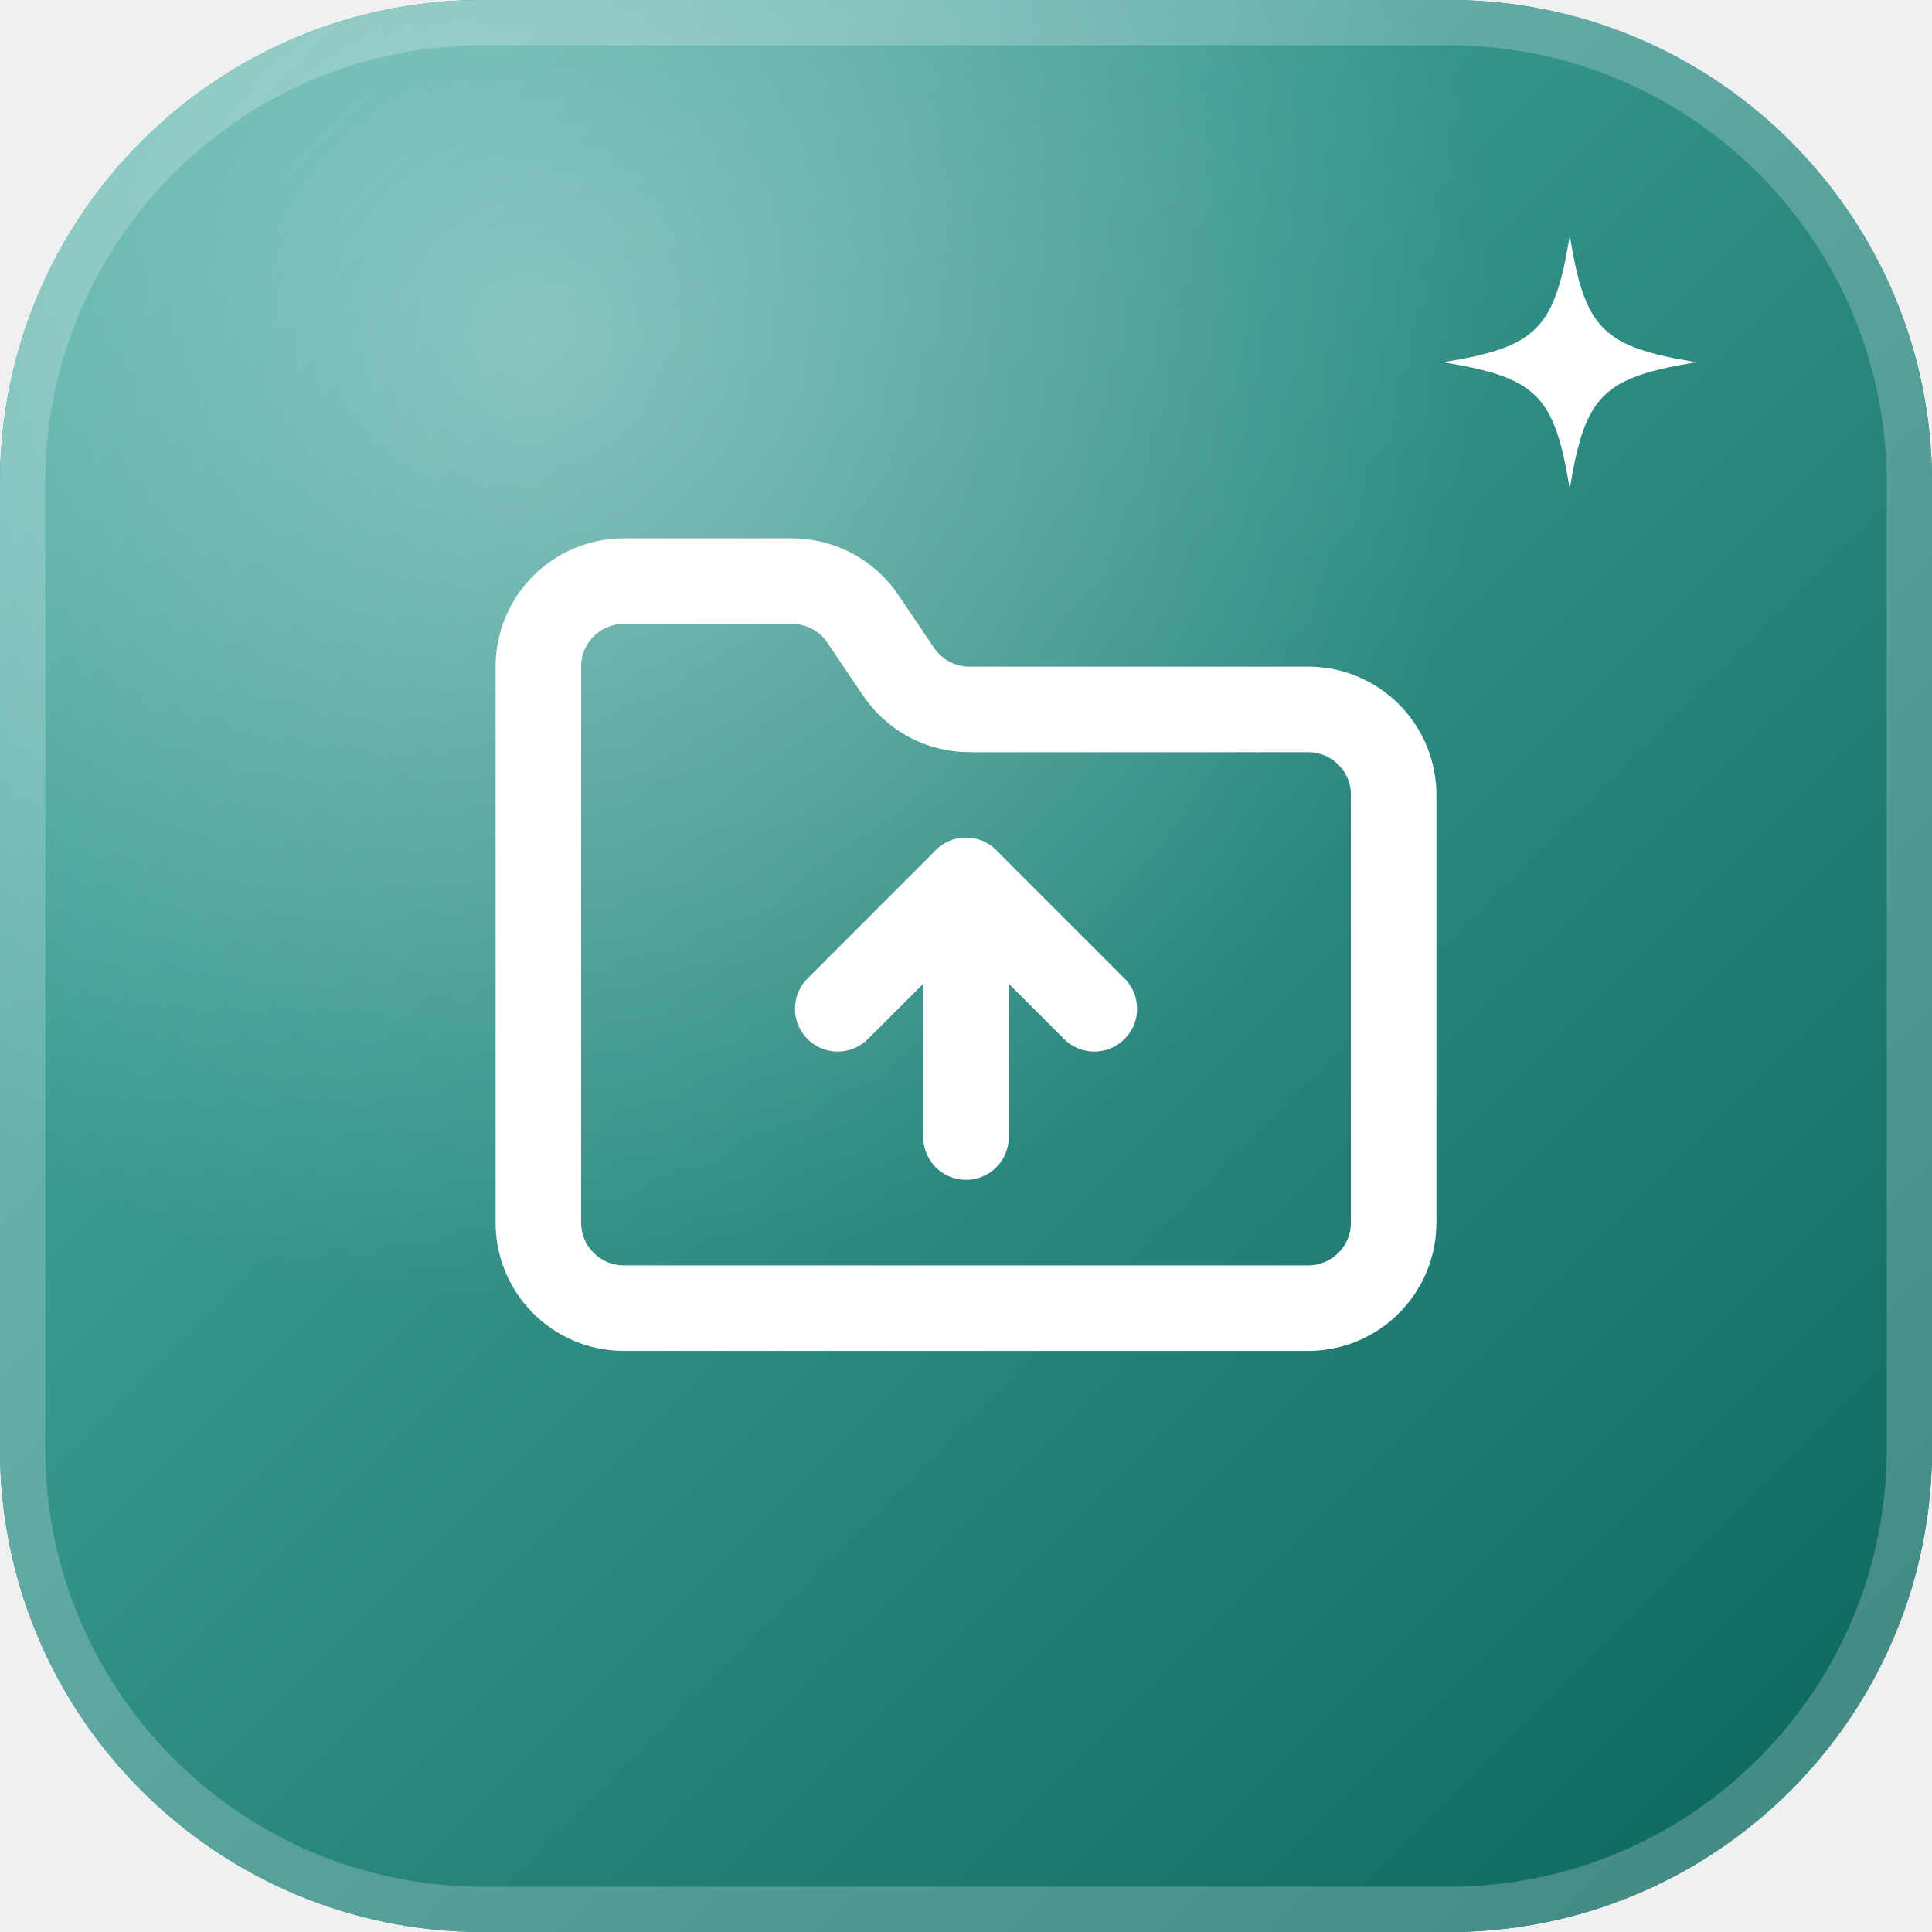
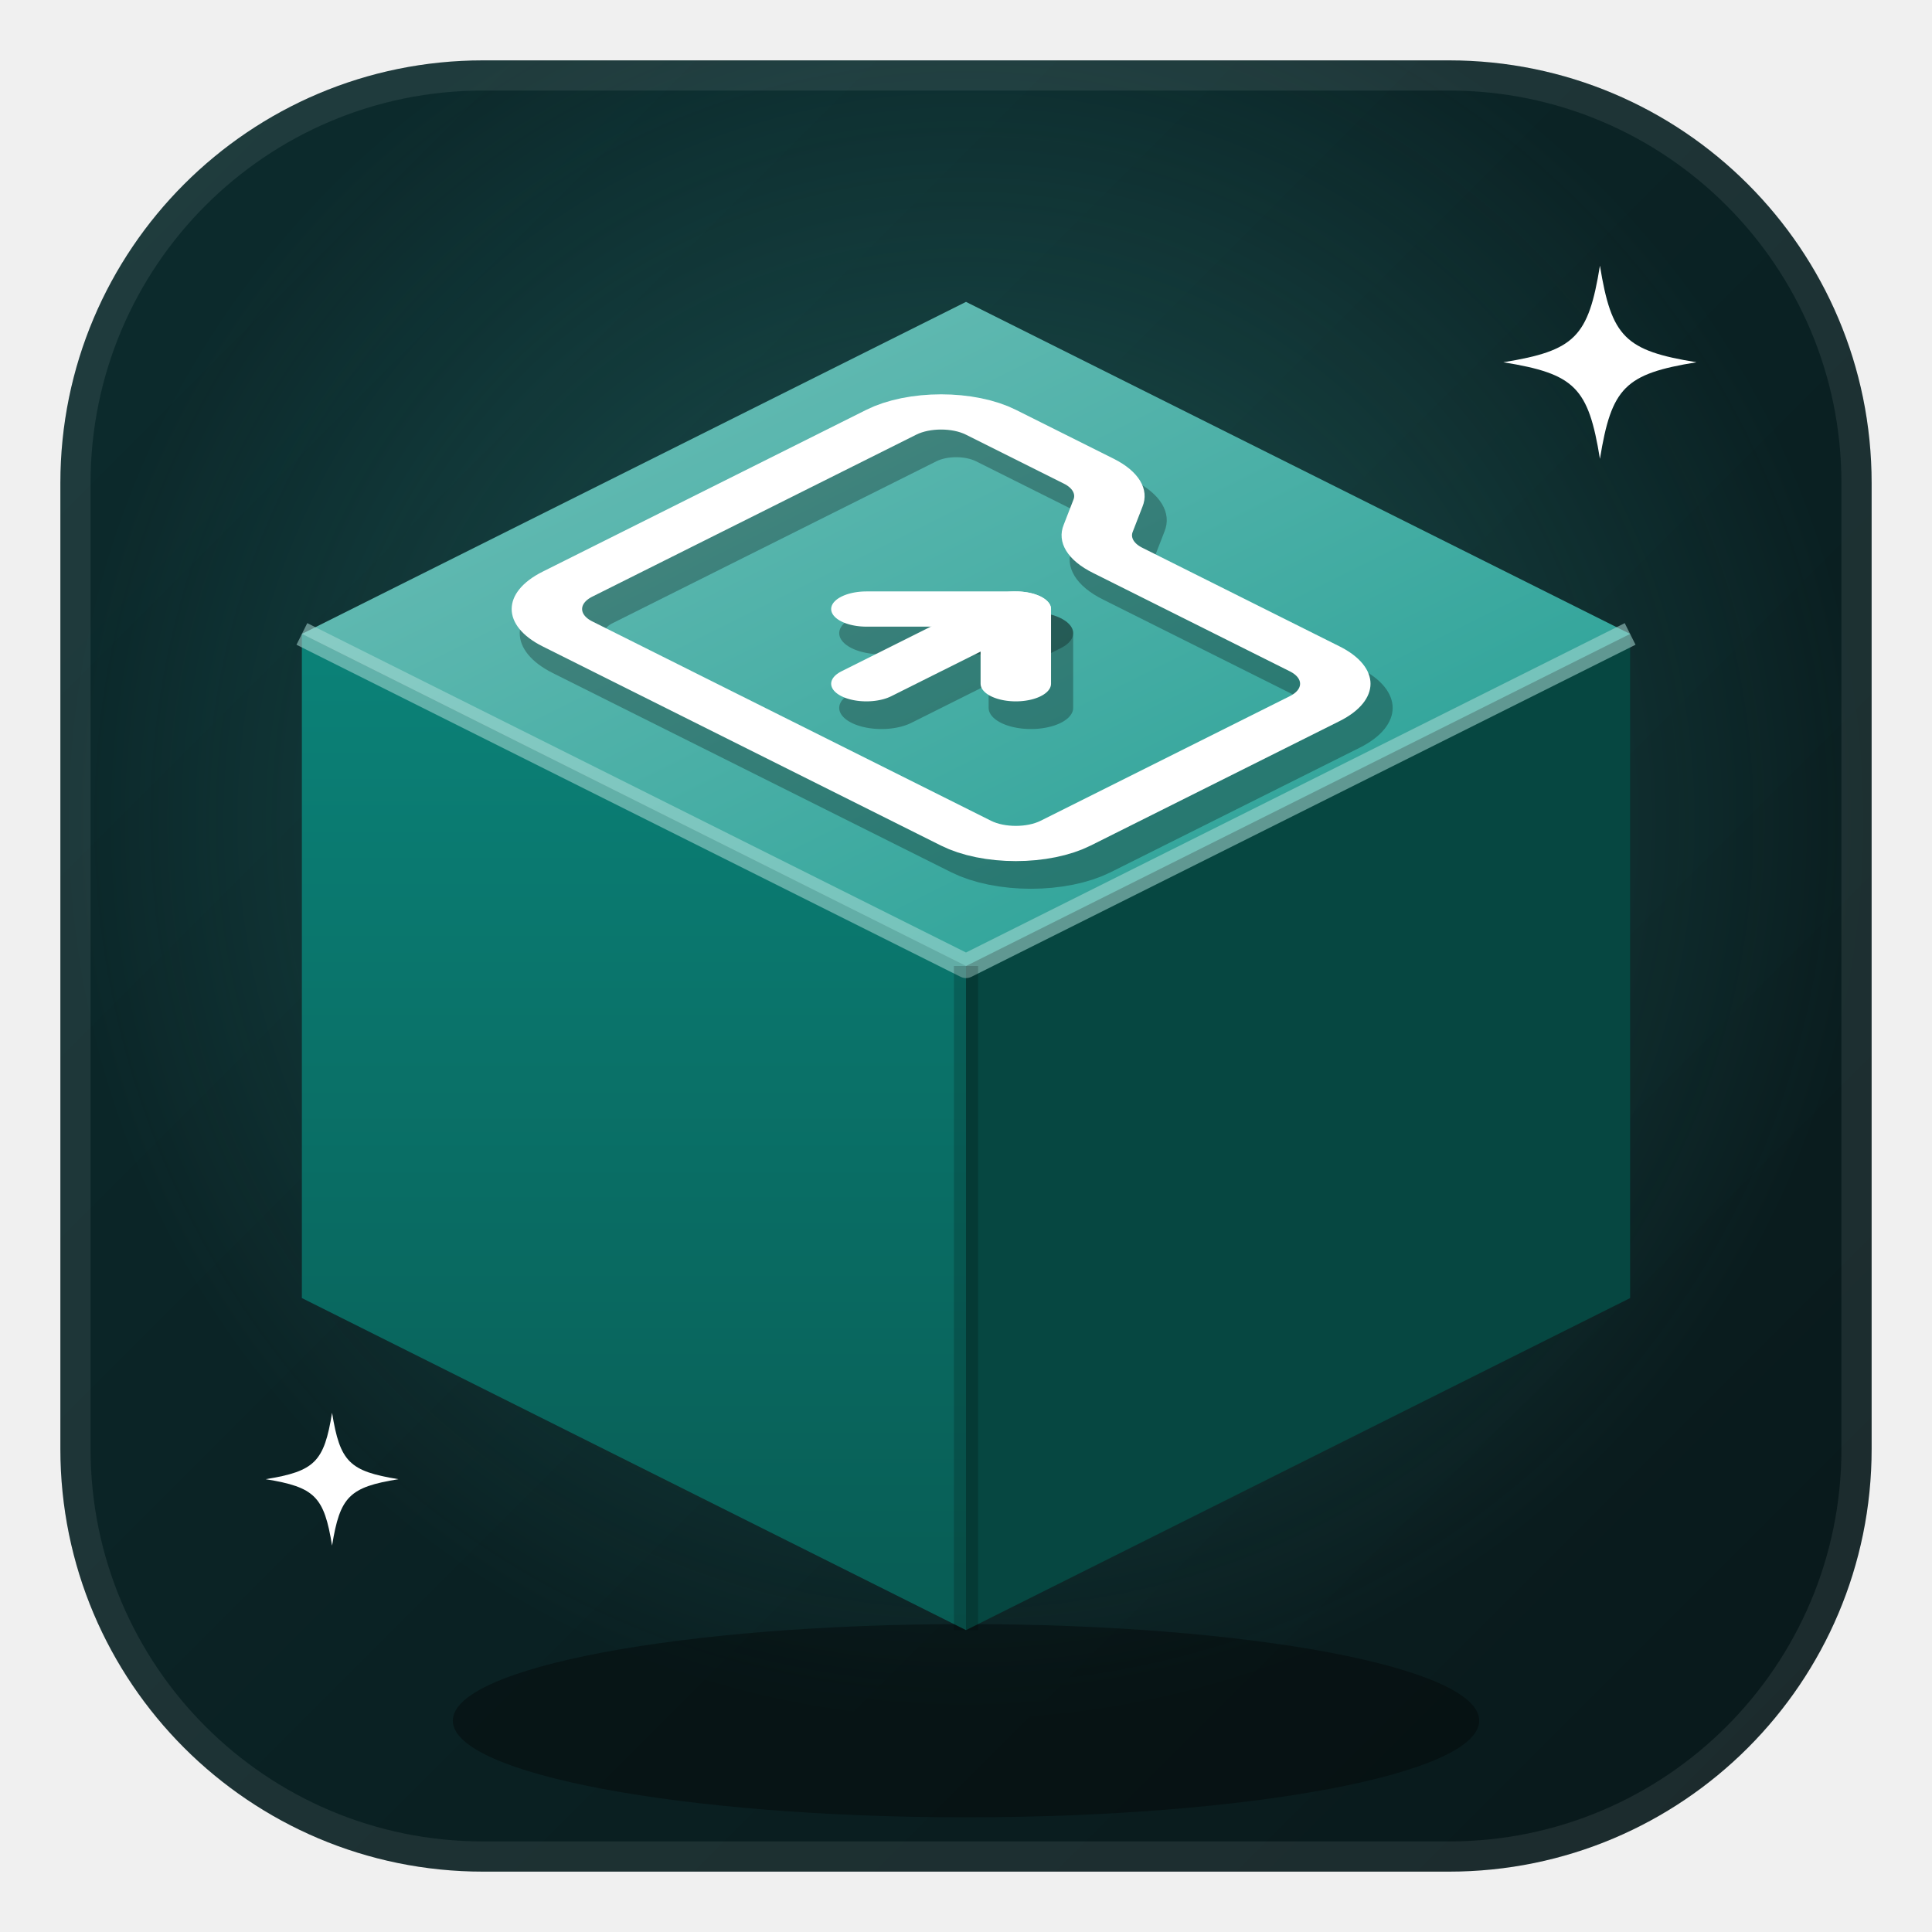
<svg xmlns="http://www.w3.org/2000/svg" viewBox="0 0 64 64" role="img" aria-hidden="true">
  <defs>
-     <linearGradient id="t" x1="0" y1="0" x2="1" y2="1">
-       <stop offset="0" stop-color="#51b2a9" />
-       <stop offset="1" stop-color="#09655c" />
+     <linearGradient id="bg" x1="0" y1="0" x2="1" y2="1">
+       <stop offset="0" stop-color="#0c2c2e" />
+       <stop offset="1" stop-color="#09181a" />
    </linearGradient>
-     <radialGradient id="h" cx=".28" cy=".18" r=".9">
-       <stop offset="0" stop-color="#ffffff" stop-opacity=".38" />
-       <stop offset=".55" stop-color="#ffffff" stop-opacity="0" />
+     <radialGradient id="halo" cx=".5" cy=".42" r=".5">
+       <stop offset="0" stop-color="#3da9a0" stop-opacity=".38" />
+       <stop offset="1" stop-color="#3da9a0" stop-opacity="0" />
    </radialGradient>
+     <linearGradient id="it" x1="0" y1="0" x2="1" y2="1">
+       <stop offset="0" stop-color="#73c1ba" />
+       <stop offset="1" stop-color="#209d92" />
+     </linearGradient>
+     <linearGradient id="il" x1="0" y1="0" x2="0" y2="1">
+       <stop offset="0" stop-color="#0b8278" />
+       <stop offset="1" stop-color="#085c54" />
+     </linearGradient>
+     <linearGradient id="ish" x1="0" y1="0" x2="1" y2="0">
+       <stop offset="0" stop-color="#fff" stop-opacity="0" />
+       <stop offset=".5" stop-color="#fff" stop-opacity=".55" />
+       <stop offset="1" stop-color="#fff" stop-opacity="0" />
+     </linearGradient>
+     <clipPath id="ic">
+       <path d="M32 10 L54 21 L32 32 L10 21 Z" />
+     </clipPath>
  </defs>
-   <style>.g,.o,.w,.s{transform-box:fill-box;transform-origin:50% 50%}@keyframes m{0%,100%{transform:translateY(0)}50%{transform:translateY(-1.6px)}}.g{animation:m 3.2s ease-in-out infinite}@keyframes s{0%,100%{opacity:.35;transform:scale(.55) rotate(0)}50%{opacity:1;transform:scale(1) rotate(45deg)}}.s{animation:s 3s ease-in-out infinite}@media (prefers-reduced-motion:reduce){.g,.o,.w,.s,.g path,.g polyline{animation:none!important}}</style>
-   <rect width="64" height="64" rx="16" fill="#0d9488" />
-   <rect width="64" height="64" rx="16" fill="url(#t)" />
-   <rect width="64" height="64" rx="16" fill="url(#h)" />
-   <rect x=".75" y=".75" width="62.5" height="62.5" rx="15.25" fill="none" stroke="#ffffff" stroke-opacity=".22" stroke-width="1.5" />
-   <g transform="translate(15 15) scale(1.4167)">
-     <g class="g" fill="none" stroke="#ffffff" stroke-width="2" stroke-linecap="round" stroke-linejoin="round">
+   <style>.ibob,.ishadow{transform-box:fill-box;transform-origin:50% 50%}@keyframes ib{0%,100%{transform:translateY(0)}50%{transform:translateY(-2.2px)}}@keyframes isd{0%,100%{transform:scaleX(1);opacity:.35}50%{transform:scaleX(.86);opacity:.22}}@keyframes is{0%,55%{transform:translateX(0)}100%{transform:translateX(78px)}}@keyframes ig{0%,100%{opacity:.9}50%{opacity:1}}.ibob{animation:ib 4.2s ease-in-out infinite}.ishadow{animation:isd 4.2s ease-in-out infinite}.ishine{animation:is 5.5s ease-in-out infinite}.iglow{animation:ig 4.2s ease-in-out infinite}.sp{transform-box:fill-box;transform-origin:50% 50%;animation:tw 3.2s ease-in-out infinite}@keyframes tw{0%,100%{opacity:.15;transform:scale(.4) rotate(0)}50%{opacity:.95;transform:scale(1) rotate(45deg)}}@media (prefers-reduced-motion:reduce){*{animation:none!important}}</style>
+   <rect x="2" y="2" width="60" height="60" rx="14" fill="url(#bg)" />
+   <rect x="2" y="2" width="60" height="60" rx="14" fill="url(#halo)" />
+   <rect x="2.5" y="2.5" width="59" height="59" rx="13.5" fill="none" stroke="#fff" stroke-opacity=".08" />
+   <g class="ibob">
+     <ellipse cx="32" cy="57" rx="17" ry="3.2" fill="#000" opacity=".35" class="ishadow" />
+     <path d="M10 21 L32 32 V54 L10 43 Z" fill="url(#il)" />
+     <path d="M54 21 L32 32 V54 L54 43 Z" fill="#064741" />
+     <path d="M32 10 L54 21 L32 32 L10 21 Z" fill="url(#it)" />
+     <path d="M10 21 L32 32 L54 21" fill="none" stroke="#aadad5" stroke-opacity=".55" stroke-width=".8" stroke-linejoin="round" />
+     <path d="M32 32 V54" stroke="#000" stroke-opacity=".18" stroke-width=".8" />
+     <g clip-path="url(#ic)">
+       <rect class="ishine" x="-14" y="6" width="14" height="30" fill="url(#ish)" transform="skewX(-25)" />
+     </g>
+     <g transform="translate(.5 .8)">
+       <g transform="matrix(0.825 0.4125 -0.825 0.4125 32 11.100)" fill="none" stroke="#000" stroke-opacity=".28" stroke-width="2.4" stroke-linecap="round" stroke-linejoin="round">
+         <path d="M20 20a2 2 0 0 0 2-2V8a2 2 0 0 0-2-2h-7.9a2 2 0 0 1-1.69-.9L9.6 3.9A2 2 0 0 0 7.93 3H4a2 2 0 0 0-2 2v13a2 2 0 0 0 2 2Z" />
+         <path d="M12 10v6" />
+         <path d="m9 13 3-3 3 3" />
+       </g>
+     </g>
+     <g class="iglow" transform="matrix(0.825 0.4125 -0.825 0.4125 32 11.100)" fill="none" stroke="#fff" stroke-width="2" stroke-linecap="round" stroke-linejoin="round">
      <path d="M20 20a2 2 0 0 0 2-2V8a2 2 0 0 0-2-2h-7.9a2 2 0 0 1-1.69-.9L9.6 3.9A2 2 0 0 0 7.93 3H4a2 2 0 0 0-2 2v13a2 2 0 0 0 2 2Z" />
      <path d="M12 10v6" />
      <path d="m9 13 3-3 3 3" />
    </g>
  </g>
-   <g transform="translate(52 12) scale(.42)">
-     <path class="s" d="M0 -10 C1.2 -2.6 2.6 -1.2 10 0 C2.6 1.2 1.2 2.6 0 10 C-1.2 2.6 -2.6 1.2 -10 0 C-2.6 -1.2 -1.2 -2.6 0 -10Z" fill="#ffffff" />
+   <g transform="translate(53 12) scale(.32)">
+     <path class="sp" d="M0 -10 C1.2 -2.6 2.6 -1.2 10 0 C2.6 1.2 1.2 2.6 0 10 C-1.2 2.6 -2.6 1.2 -10 0 C-2.6 -1.2 -1.2 -2.6 0 -10Z" fill="#fff" />
+   </g>
+   <g transform="translate(11 49) scale(.22)">
+     <path class="sp" style="animation-delay:1.4s" d="M0 -10 C1.2 -2.6 2.6 -1.2 10 0 C2.6 1.2 1.2 2.6 0 10 C-1.2 2.6 -2.6 1.2 -10 0 C-2.6 -1.2 -1.2 -2.6 0 -10Z" fill="#fff" />
  </g>
</svg>
